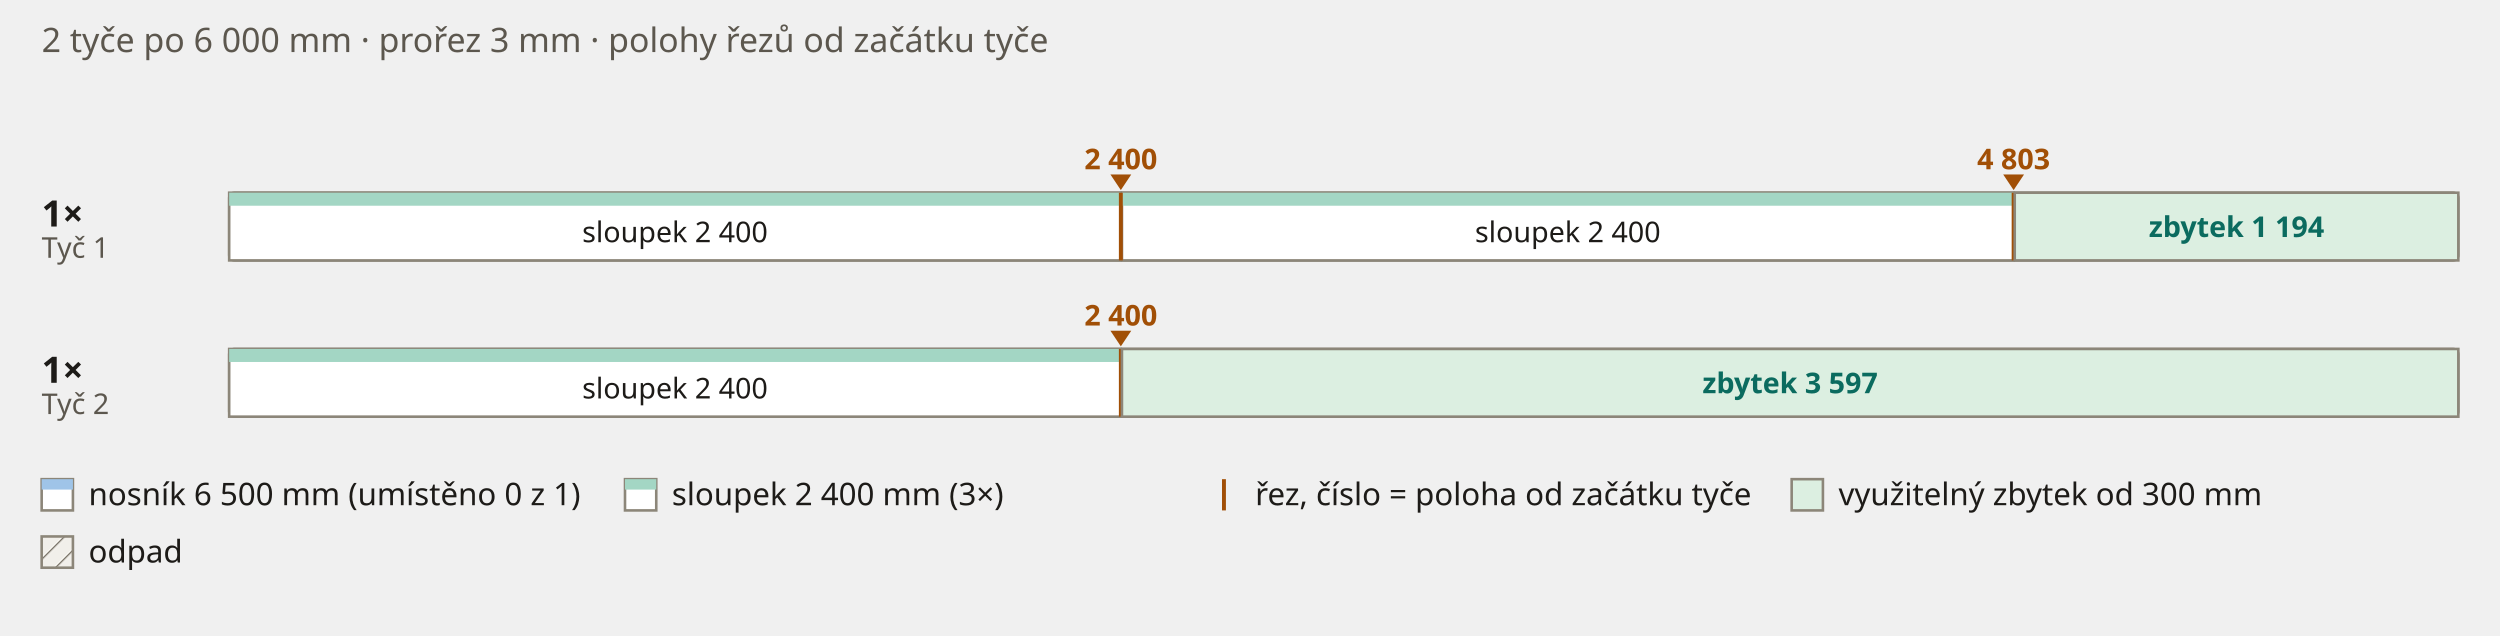
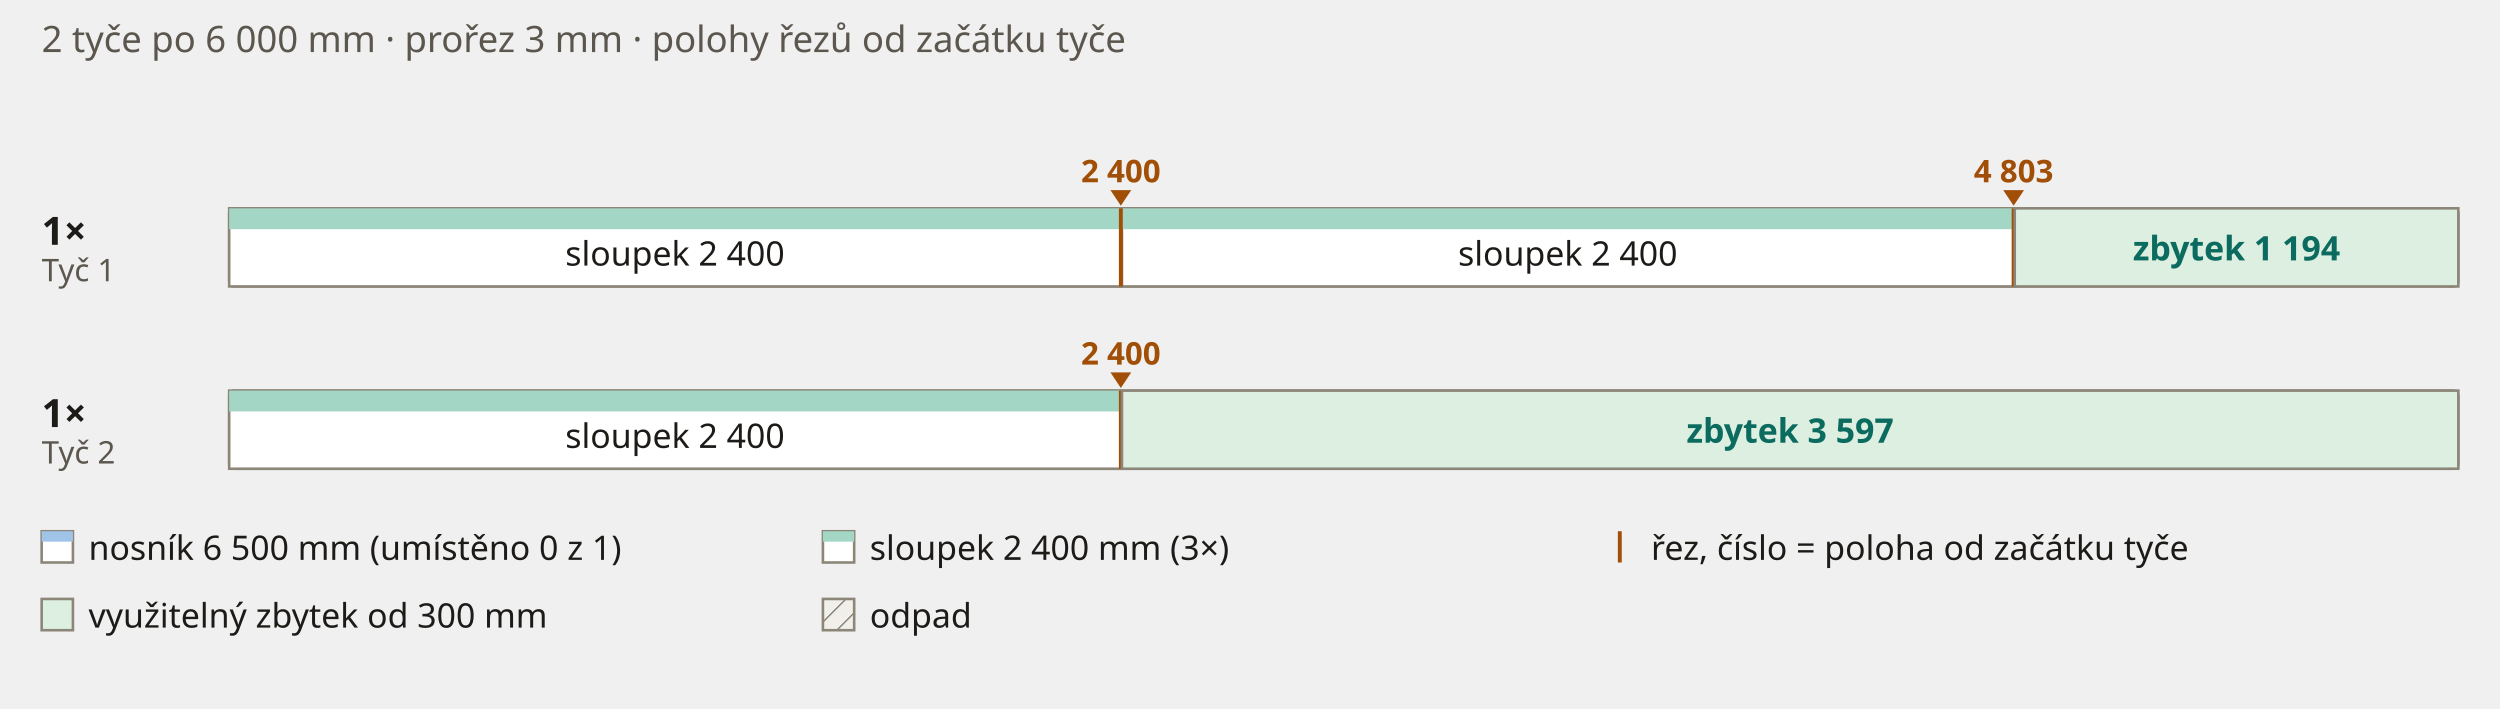
- <svg xmlns="http://www.w3.org/2000/svg" viewBox="0 0 960 244" role="img" aria-labelledby="plan-title plan-desc" font-family="'IBM Plex Sans', ui-sans-serif, system-ui, sans-serif" style="font-variant-numeric: tabular-nums">
+ <svg xmlns="http://www.w3.org/2000/svg" viewBox="0 0 960 272" role="img" aria-labelledby="plan-title plan-desc" font-family="'IBM Plex Sans', ui-sans-serif, system-ui, sans-serif" style="font-variant-numeric: tabular-nums">
  <defs>
    <pattern id="plan-hatch" width="6" height="6" patternUnits="userSpaceOnUse" patternTransform="rotate(45)">
      <rect width="6" height="6" fill="#f1efea" />
      <line x1="0" y1="0" x2="0" y2="6" stroke="#7d776c" stroke-width="1" />
    </pattern>
  </defs>
-   <text x="16" y="20" font-size="13" font-weight="400" fill="#5c574e" text-anchor="start">2 tyče po 6 000 mm · prořez 3 mm · polohy řezů od začátku tyče</text>
-   <text x="16" y="87" font-size="14" font-weight="600" fill="#1d1b18" text-anchor="start">1×</text>
-   <text x="16" y="99" font-size="11" font-weight="400" fill="#5c574e" text-anchor="start">Tyč 1</text>
-   <rect x="88" y="74" width="856" height="26" rx="2" fill="#efede8" stroke="#8c8679" />
+   <text x="16" y="20" font-size="14" font-weight="400" fill="#5c574e" text-anchor="start">2 tyče po 6 000 mm · prořez 3 mm · polohy řezů od začátku tyče</text>
+   <text x="16" y="94" font-size="15" font-weight="600" fill="#1d1b18" text-anchor="start">1×</text>
+   <text x="16" y="108" font-size="12" font-weight="400" fill="#5c574e" text-anchor="start">Tyč 1</text>
+   <rect x="88" y="80" width="856" height="30" rx="2" fill="#efede8" stroke="#8c8679" />
  <g data-part-id="p2">
-     <rect x="88" y="74" width="342.4" height="26" fill="#ffffff" stroke="#8c8679" />
-     <rect x="88" y="74" width="342.4" height="5" fill="#a3d6c4" />
-     <text x="259.2" y="93" font-size="11" font-weight="400" fill="#1d1b18" text-anchor="middle">sloupek 2 400</text>
+     <rect x="88" y="80" width="342.4" height="30" fill="#ffffff" stroke="#8c8679" />
+     <rect x="88" y="80" width="342.4" height="8" fill="#a3d6c4" />
+     <text x="259.2" y="102" font-size="13" font-weight="400" fill="#1d1b18" text-anchor="middle">sloupek 2 400</text>
  </g>
  <g data-part-id="p2">
-     <rect x="430.83" y="74" width="342.4" height="26" fill="#ffffff" stroke="#8c8679" />
-     <rect x="430.83" y="74" width="342.4" height="5" fill="#a3d6c4" />
-     <text x="602.03" y="93" font-size="11" font-weight="400" fill="#1d1b18" text-anchor="middle">sloupek 2 400</text>
+     <rect x="430.83" y="80" width="342.4" height="30" fill="#ffffff" stroke="#8c8679" />
+     <rect x="430.83" y="80" width="342.4" height="8" fill="#a3d6c4" />
+     <text x="602.03" y="102" font-size="13" font-weight="400" fill="#1d1b18" text-anchor="middle">sloupek 2 400</text>
  </g>
  <g>
-     <line x1="430.4" y1="74" x2="430.4" y2="100" stroke="#a14f06" stroke-width="1.5" />
-     <polygon points="426.4,67 434.4,67 430.4,73" fill="#a14f06" />
-     <text x="430.4" y="65" font-size="11" font-weight="600" fill="#a14f06" text-anchor="middle">2 400</text>
+     <line x1="430.4" y1="80" x2="430.4" y2="110" stroke="#a14f06" stroke-width="1.5" />
+     <polygon points="426.4,73 434.4,73 430.4,79" fill="#a14f06" />
+     <text x="430.4" y="70" font-size="12" font-weight="600" fill="#a14f06" text-anchor="middle">2 400</text>
  </g>
  <g>
-     <line x1="773.23" y1="74" x2="773.23" y2="100" stroke="#a14f06" stroke-width="1.5" />
-     <polygon points="769.23,67 777.23,67 773.23,73" fill="#a14f06" />
-     <text x="773.23" y="65" font-size="11" font-weight="600" fill="#a14f06" text-anchor="middle">4 803</text>
+     <line x1="773.23" y1="80" x2="773.23" y2="110" stroke="#a14f06" stroke-width="1.5" />
+     <polygon points="769.23,73 777.23,73 773.23,79" fill="#a14f06" />
+     <text x="773.23" y="70" font-size="12" font-weight="600" fill="#a14f06" text-anchor="middle">4 803</text>
  </g>
  <g>
-     <rect x="773.66" y="74" width="170.34" height="26" fill="#dcefe1" stroke="#8c8679" />
-     <text x="858.83" y="91" font-size="11" font-weight="600" fill="#0b6b5f" text-anchor="middle">zbytek 1 194</text>
+     <rect x="773.66" y="80" width="170.34" height="30" fill="#dcefe1" stroke="#8c8679" />
+     <text x="858.83" y="100" font-size="13" font-weight="600" fill="#0b6b5f" text-anchor="middle">zbytek 1 194</text>
  </g>
-   <text x="16" y="147" font-size="14" font-weight="600" fill="#1d1b18" text-anchor="start">1×</text>
-   <text x="16" y="159" font-size="11" font-weight="400" fill="#5c574e" text-anchor="start">Tyč 2</text>
-   <rect x="88" y="134" width="856" height="26" rx="2" fill="#efede8" stroke="#8c8679" />
+   <text x="16" y="164" font-size="15" font-weight="600" fill="#1d1b18" text-anchor="start">1×</text>
+   <text x="16" y="178" font-size="12" font-weight="400" fill="#5c574e" text-anchor="start">Tyč 2</text>
+   <rect x="88" y="150" width="856" height="30" rx="2" fill="#efede8" stroke="#8c8679" />
  <g data-part-id="p2">
-     <rect x="88" y="134" width="342.4" height="26" fill="#ffffff" stroke="#8c8679" />
-     <rect x="88" y="134" width="342.4" height="5" fill="#a3d6c4" />
-     <text x="259.2" y="153" font-size="11" font-weight="400" fill="#1d1b18" text-anchor="middle">sloupek 2 400</text>
+     <rect x="88" y="150" width="342.4" height="30" fill="#ffffff" stroke="#8c8679" />
+     <rect x="88" y="150" width="342.4" height="8" fill="#a3d6c4" />
+     <text x="259.2" y="172" font-size="13" font-weight="400" fill="#1d1b18" text-anchor="middle">sloupek 2 400</text>
  </g>
  <g>
-     <line x1="430.4" y1="134" x2="430.4" y2="160" stroke="#a14f06" stroke-width="1.5" />
-     <polygon points="426.4,127 434.4,127 430.4,133" fill="#a14f06" />
-     <text x="430.4" y="125" font-size="11" font-weight="600" fill="#a14f06" text-anchor="middle">2 400</text>
+     <line x1="430.4" y1="150" x2="430.4" y2="180" stroke="#a14f06" stroke-width="1.5" />
+     <polygon points="426.4,143 434.4,143 430.4,149" fill="#a14f06" />
+     <text x="430.4" y="140" font-size="12" font-weight="600" fill="#a14f06" text-anchor="middle">2 400</text>
  </g>
  <g>
-     <rect x="430.83" y="134" width="513.17" height="26" fill="#dcefe1" stroke="#8c8679" />
-     <text x="687.41" y="151" font-size="11" font-weight="600" fill="#0b6b5f" text-anchor="middle">zbytek 3 597</text>
+     <rect x="430.83" y="150" width="513.17" height="30" fill="#dcefe1" stroke="#8c8679" />
+     <text x="687.41" y="170" font-size="13" font-weight="600" fill="#0b6b5f" text-anchor="middle">zbytek 3 597</text>
  </g>
-   <g transform="translate(16,184)">
+   <g transform="translate(16,204)">
    <rect width="12" height="12" fill="#ffffff" stroke="#8c8679" />
    <rect width="12" height="4" fill="#9fc4e8" />
  </g>
-   <text x="34" y="194" font-size="12" font-weight="400" fill="#1d1b18" text-anchor="start">nosník 6 500 mm (umístěno 0 z 1)</text>
-   <g transform="translate(240,184)">
+   <text x="34" y="215" font-size="13" font-weight="400" fill="#1d1b18" text-anchor="start">nosník 6 500 mm (umístěno 0 z 1)</text>
+   <g transform="translate(316,204)">
    <rect width="12" height="12" fill="#ffffff" stroke="#8c8679" />
    <rect width="12" height="4" fill="#a3d6c4" />
  </g>
-   <text x="258" y="194" font-size="12" font-weight="400" fill="#1d1b18" text-anchor="start">sloupek 2 400 mm (3×)</text>
-   <g transform="translate(464,184)">
+   <text x="334" y="215" font-size="13" font-weight="400" fill="#1d1b18" text-anchor="start">sloupek 2 400 mm (3×)</text>
+   <g transform="translate(616,204)">
    <line x1="6" y1="0" x2="6" y2="12" stroke="#a14f06" stroke-width="1.5" />
  </g>
-   <text x="482" y="194" font-size="12" font-weight="400" fill="#1d1b18" text-anchor="start">řez, číslo = poloha od začátku tyče</text>
-   <g transform="translate(688,184)">
+   <text x="634" y="215" font-size="13" font-weight="400" fill="#1d1b18" text-anchor="start">řez, číslo = poloha od začátku tyče</text>
+   <g transform="translate(16,230)">
    <rect width="12" height="12" fill="#dcefe1" stroke="#8c8679" />
  </g>
-   <text x="706" y="194" font-size="12" font-weight="400" fill="#1d1b18" text-anchor="start">využitelný zbytek od 300 mm</text>
-   <g transform="translate(16,206)">
+   <text x="34" y="241" font-size="13" font-weight="400" fill="#1d1b18" text-anchor="start">využitelný zbytek od 300 mm</text>
+   <g transform="translate(316,230)">
    <rect width="12" height="12" fill="url(#plan-hatch)" stroke="#8c8679" />
  </g>
-   <text x="34" y="216" font-size="12" font-weight="400" fill="#1d1b18" text-anchor="start">odpad</text>
+   <text x="334" y="241" font-size="13" font-weight="400" fill="#1d1b18" text-anchor="start">odpad</text>
</svg>
